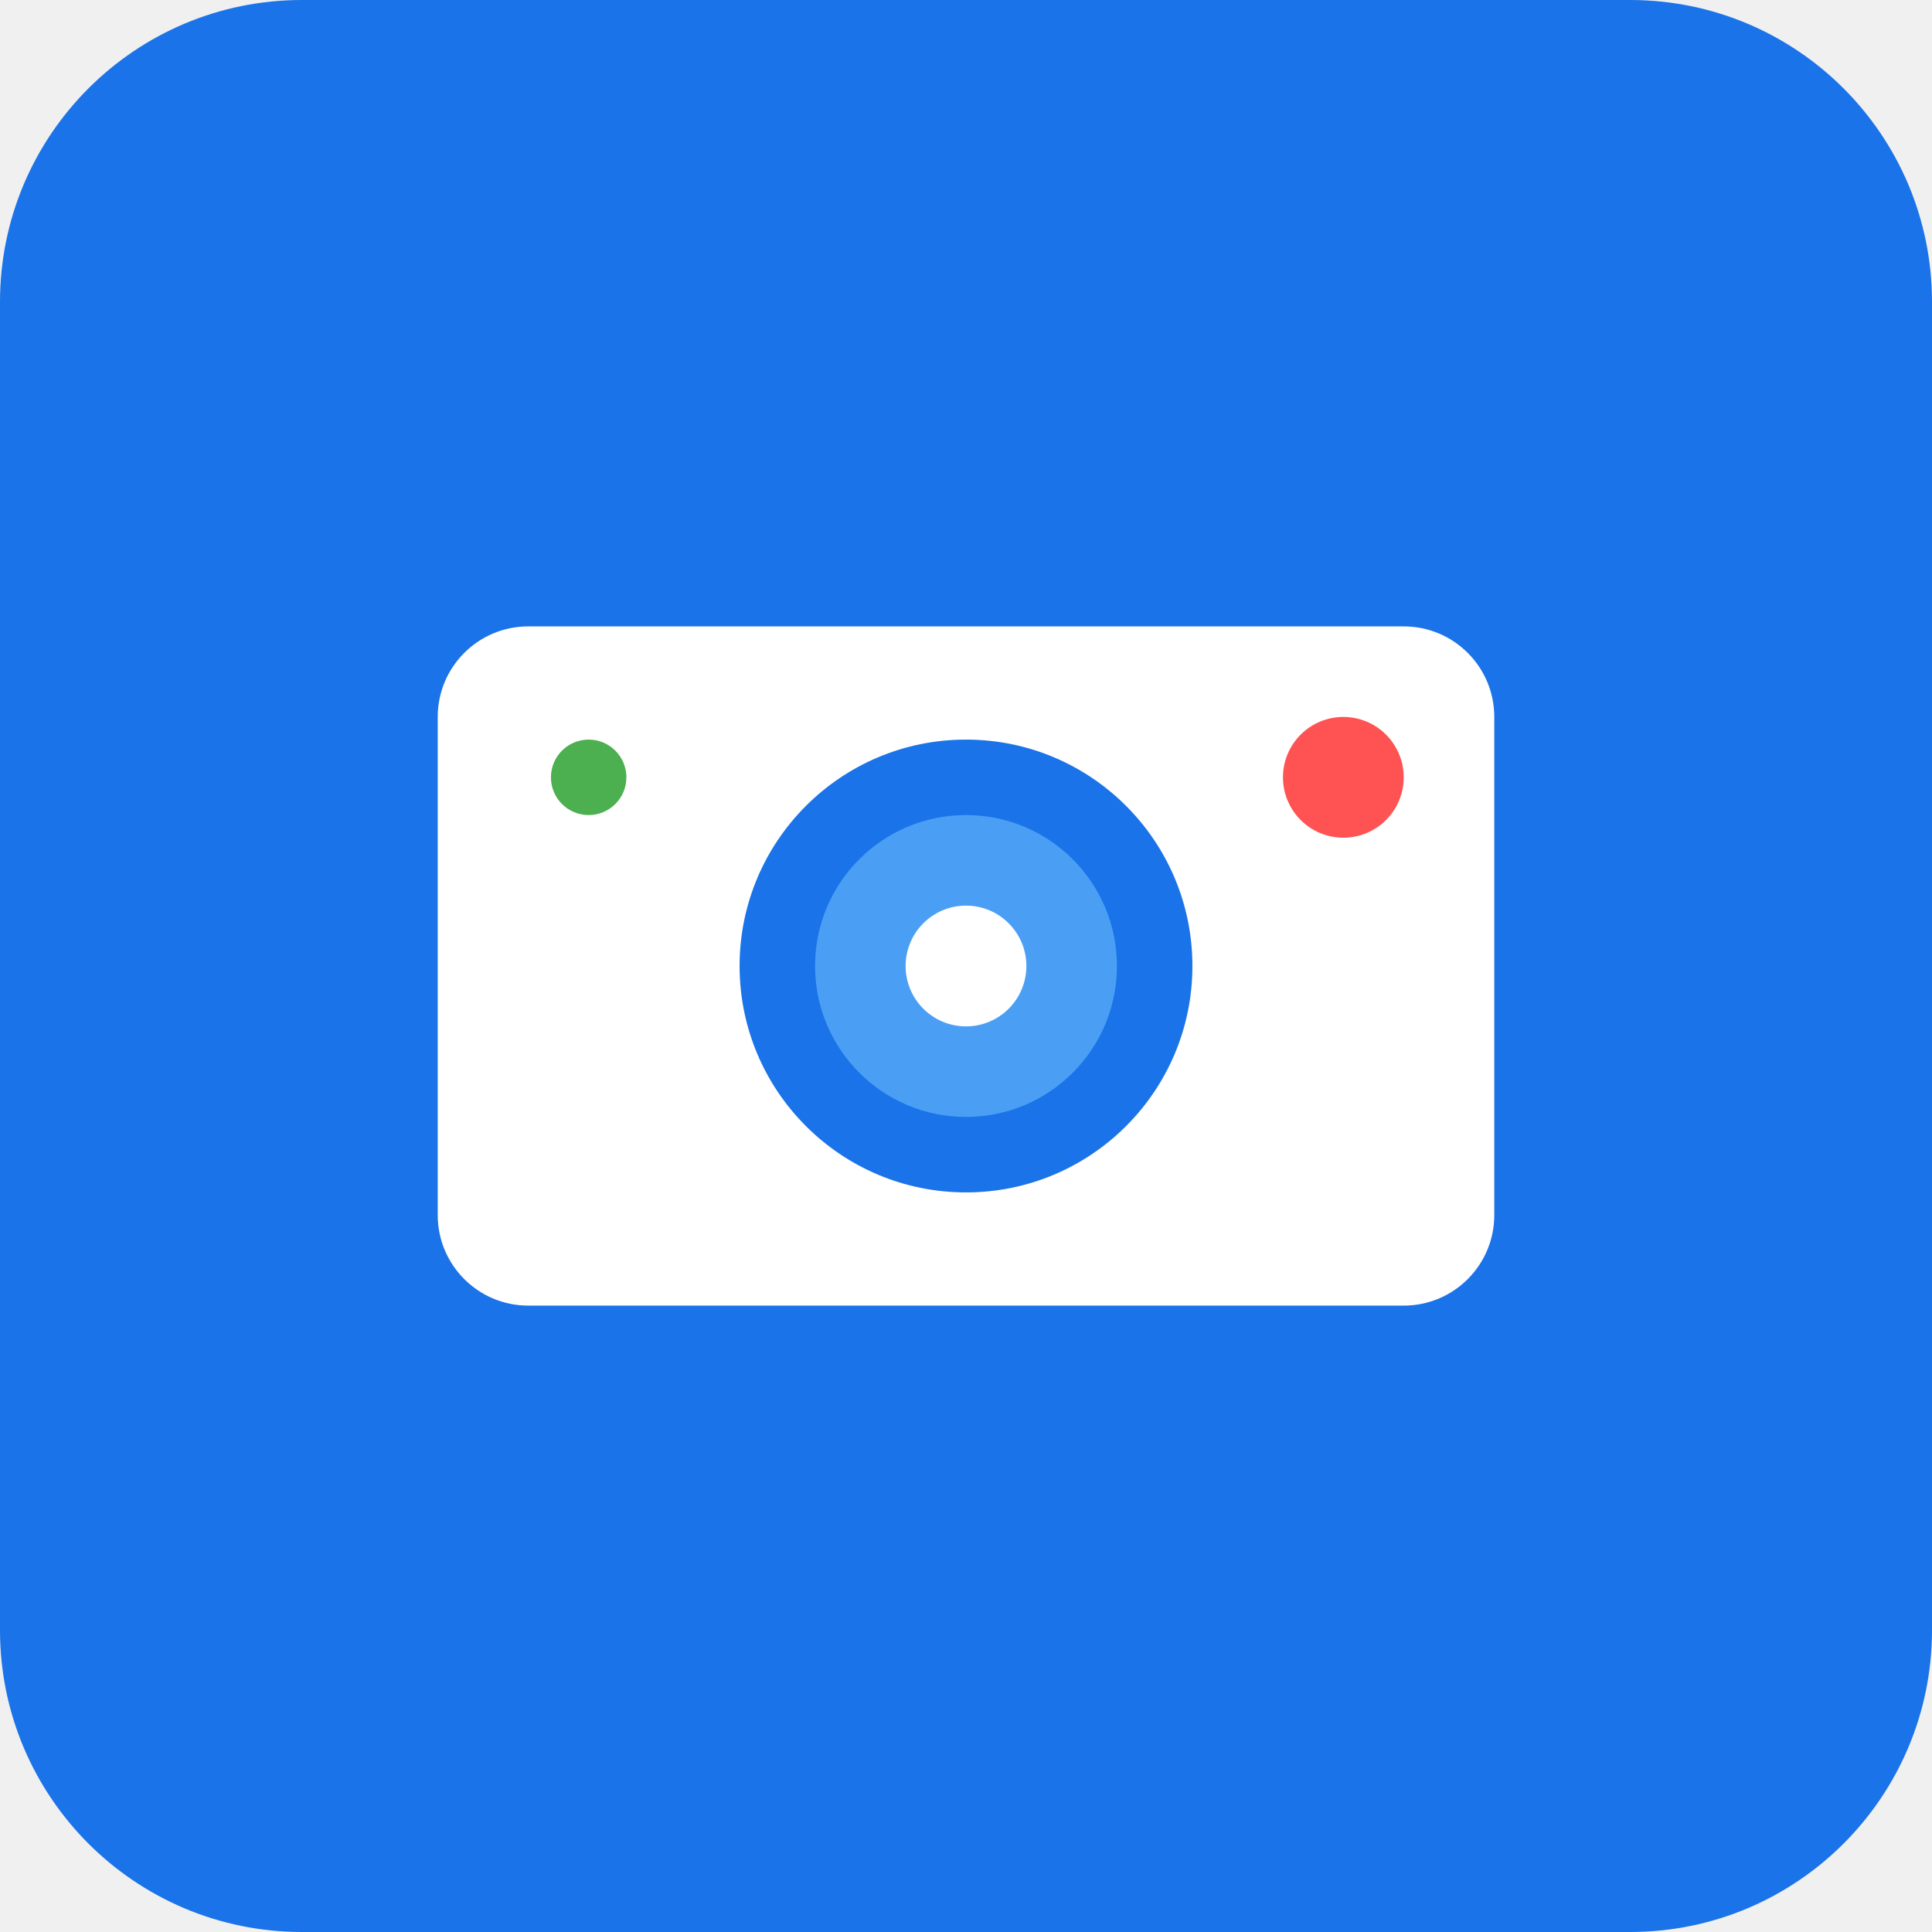
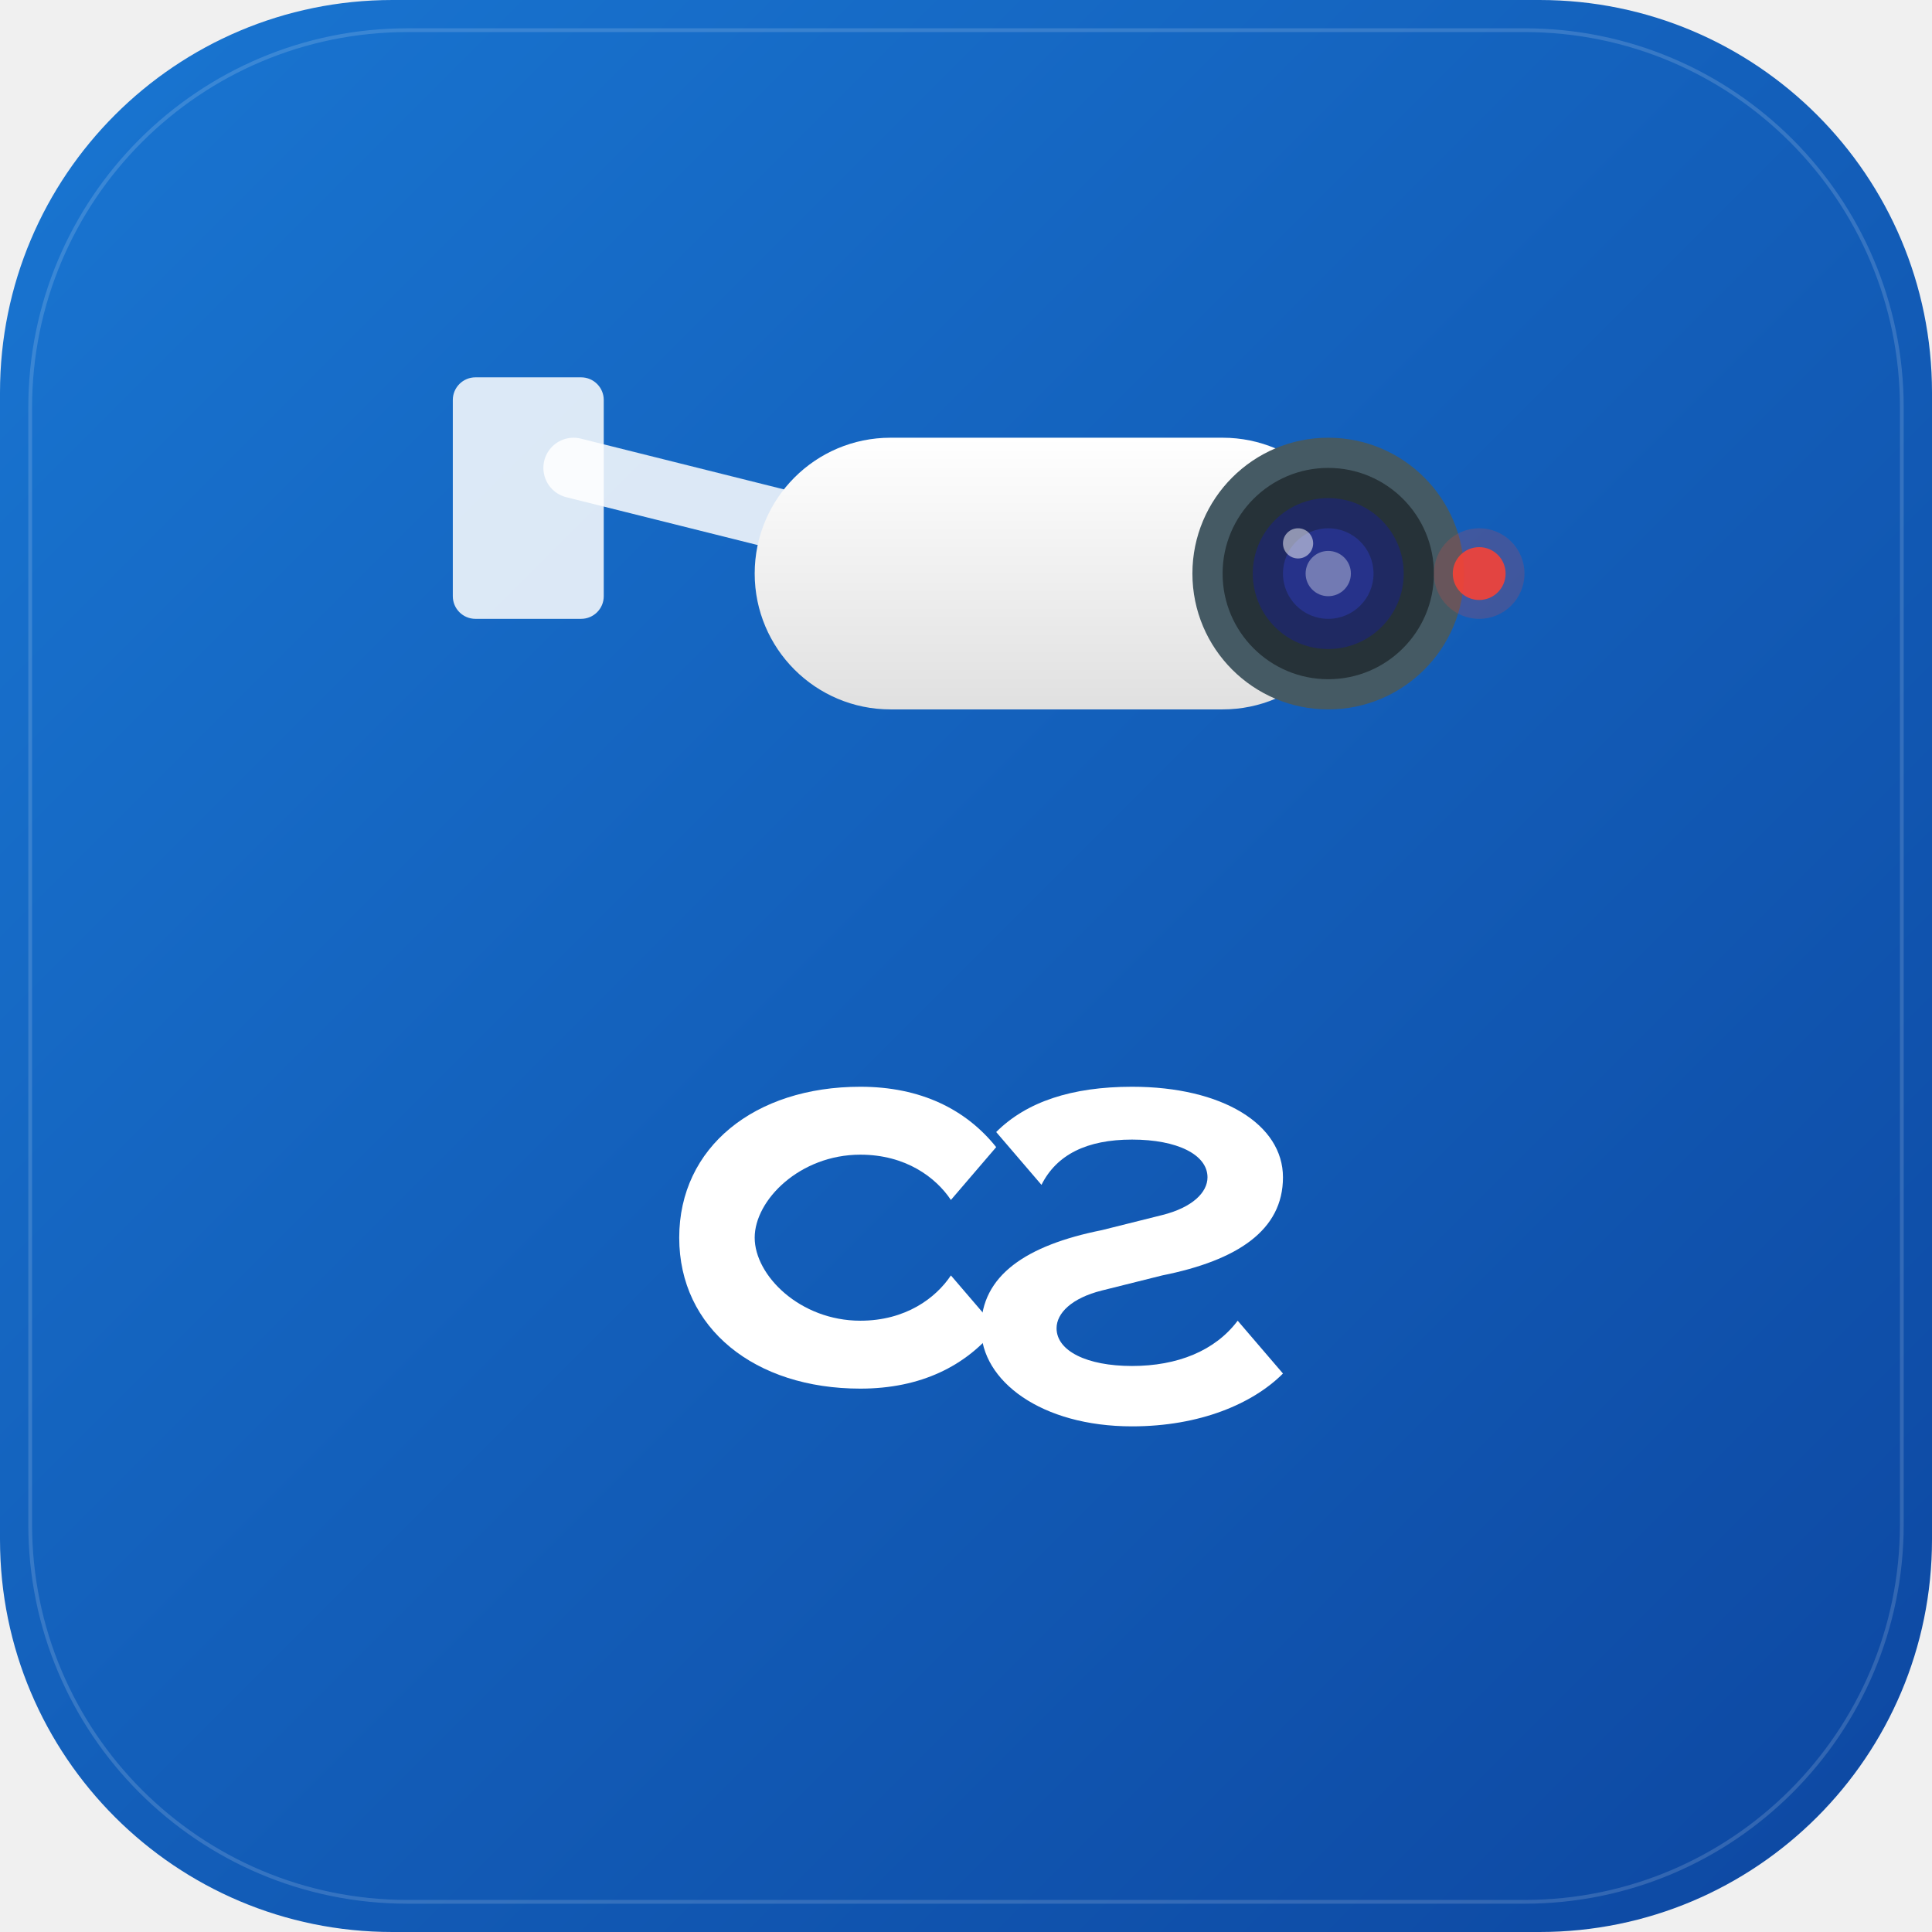
<svg xmlns="http://www.w3.org/2000/svg" viewBox="0 0 256 256" width="256" height="256">
-   <rect width="256" height="256" rx="40" fill="#1a73e8" />
-   <g transform="translate(128,128)">
-     <rect x="-70" y="-45" width="140" height="90" rx="12" fill="white" />
-     <circle cx="0" cy="0" r="32" fill="#1a73e8" stroke="white" stroke-width="4" />
-     <circle cx="0" cy="0" r="20" fill="#4a9ff5" />
-     <circle cx="0" cy="0" r="8" fill="white" />
-     <circle cx="50" cy="-25" r="8" fill="#ff5252" />
-     <circle cx="-50" cy="-25" r="5" fill="#4caf50" />
+   <defs>
+     <linearGradient id="bg" x1="0" y1="0" x2="1" y2="1">
+       <stop offset="0%" stop-color="#1976D2" />
+       <stop offset="100%" stop-color="#0D47A1" />
+     </linearGradient>
+     <linearGradient id="cam" x1="0" y1="0" x2="0" y2="1">
+       <stop offset="0%" stop-color="#FFFFFF" />
+       <stop offset="100%" stop-color="#E0E0E0" />
+     </linearGradient>
+   </defs>
+   <rect width="256" height="256" rx="52" fill="url(#bg)" />
+   <rect x="4" y="4" width="248" height="248" rx="50" fill="none" stroke="white" stroke-width="0.5" opacity="0.15" />
+   <g transform="translate(128, 88)">
+     <rect x="-68" y="-38" width="20" height="32" rx="3" fill="white" opacity="0.85" />
+     <path d="M-52,-26 L-20,-18" stroke="white" stroke-width="8" stroke-linecap="round" opacity="0.85" />
+     <rect x="-28" y="-30" width="80" height="36" rx="18" fill="url(#cam)" />
+     <circle cx="48" cy="-12" r="18" fill="#455A64" />
+     <circle cx="48" cy="-12" r="14" fill="#263238" />
+     <circle cx="48" cy="-12" r="10" fill="#1A237E" opacity="0.6" />
+     <circle cx="48" cy="-12" r="6" fill="#283593" opacity="0.8" />
+     <circle cx="48" cy="-12" r="3" fill="white" opacity="0.35" />
+     <circle cx="44" cy="-16" r="2" fill="white" opacity="0.5" />
+     <circle cx="68" cy="-12" r="3.5" fill="#F44336" opacity="0.9" />
+     <circle cx="68" cy="-12" r="6" fill="#F44336" opacity="0.2" />
+   </g>
+   <g transform="translate(128, 186)">
+     <path d="M-38,-22 C-38,-34 -28,-42 -14,-42 C-6,-42 0,-39 4,-34 L-2,-27 C-4,-30 -8,-33 -14,-33 C-22,-33 -28,-27 -28,-22 C-28,-17 -22,-11 -14,-11 C-8,-11 -4,-14 -2,-17 L4,-10 C0,-5 -6,-2 -14,-2 C-28,-2 -38,-10 -38,-22Z" fill="white" />
+     <path d="M22,-42 C34,-42 42,-37 42,-30 C42,-23 36,-19 26,-17 L18,-15 C14,-14 12,-12 12,-10 C12,-7 16,-5 22,-5 C28,-5 33,-7 36,-11 L42,-4 C38,0 31,3 22,3 C10,3 2,-3 2,-10 C2,-17 8,-21 18,-23 L26,-25 C30,-26 32,-28 32,-30 C32,-33 28,-35 22,-35 C16,-35 12,-33 10,-29 L4,-36 C8,-40 14,-42 22,-42Z" fill="white" />
  </g>
</svg>
